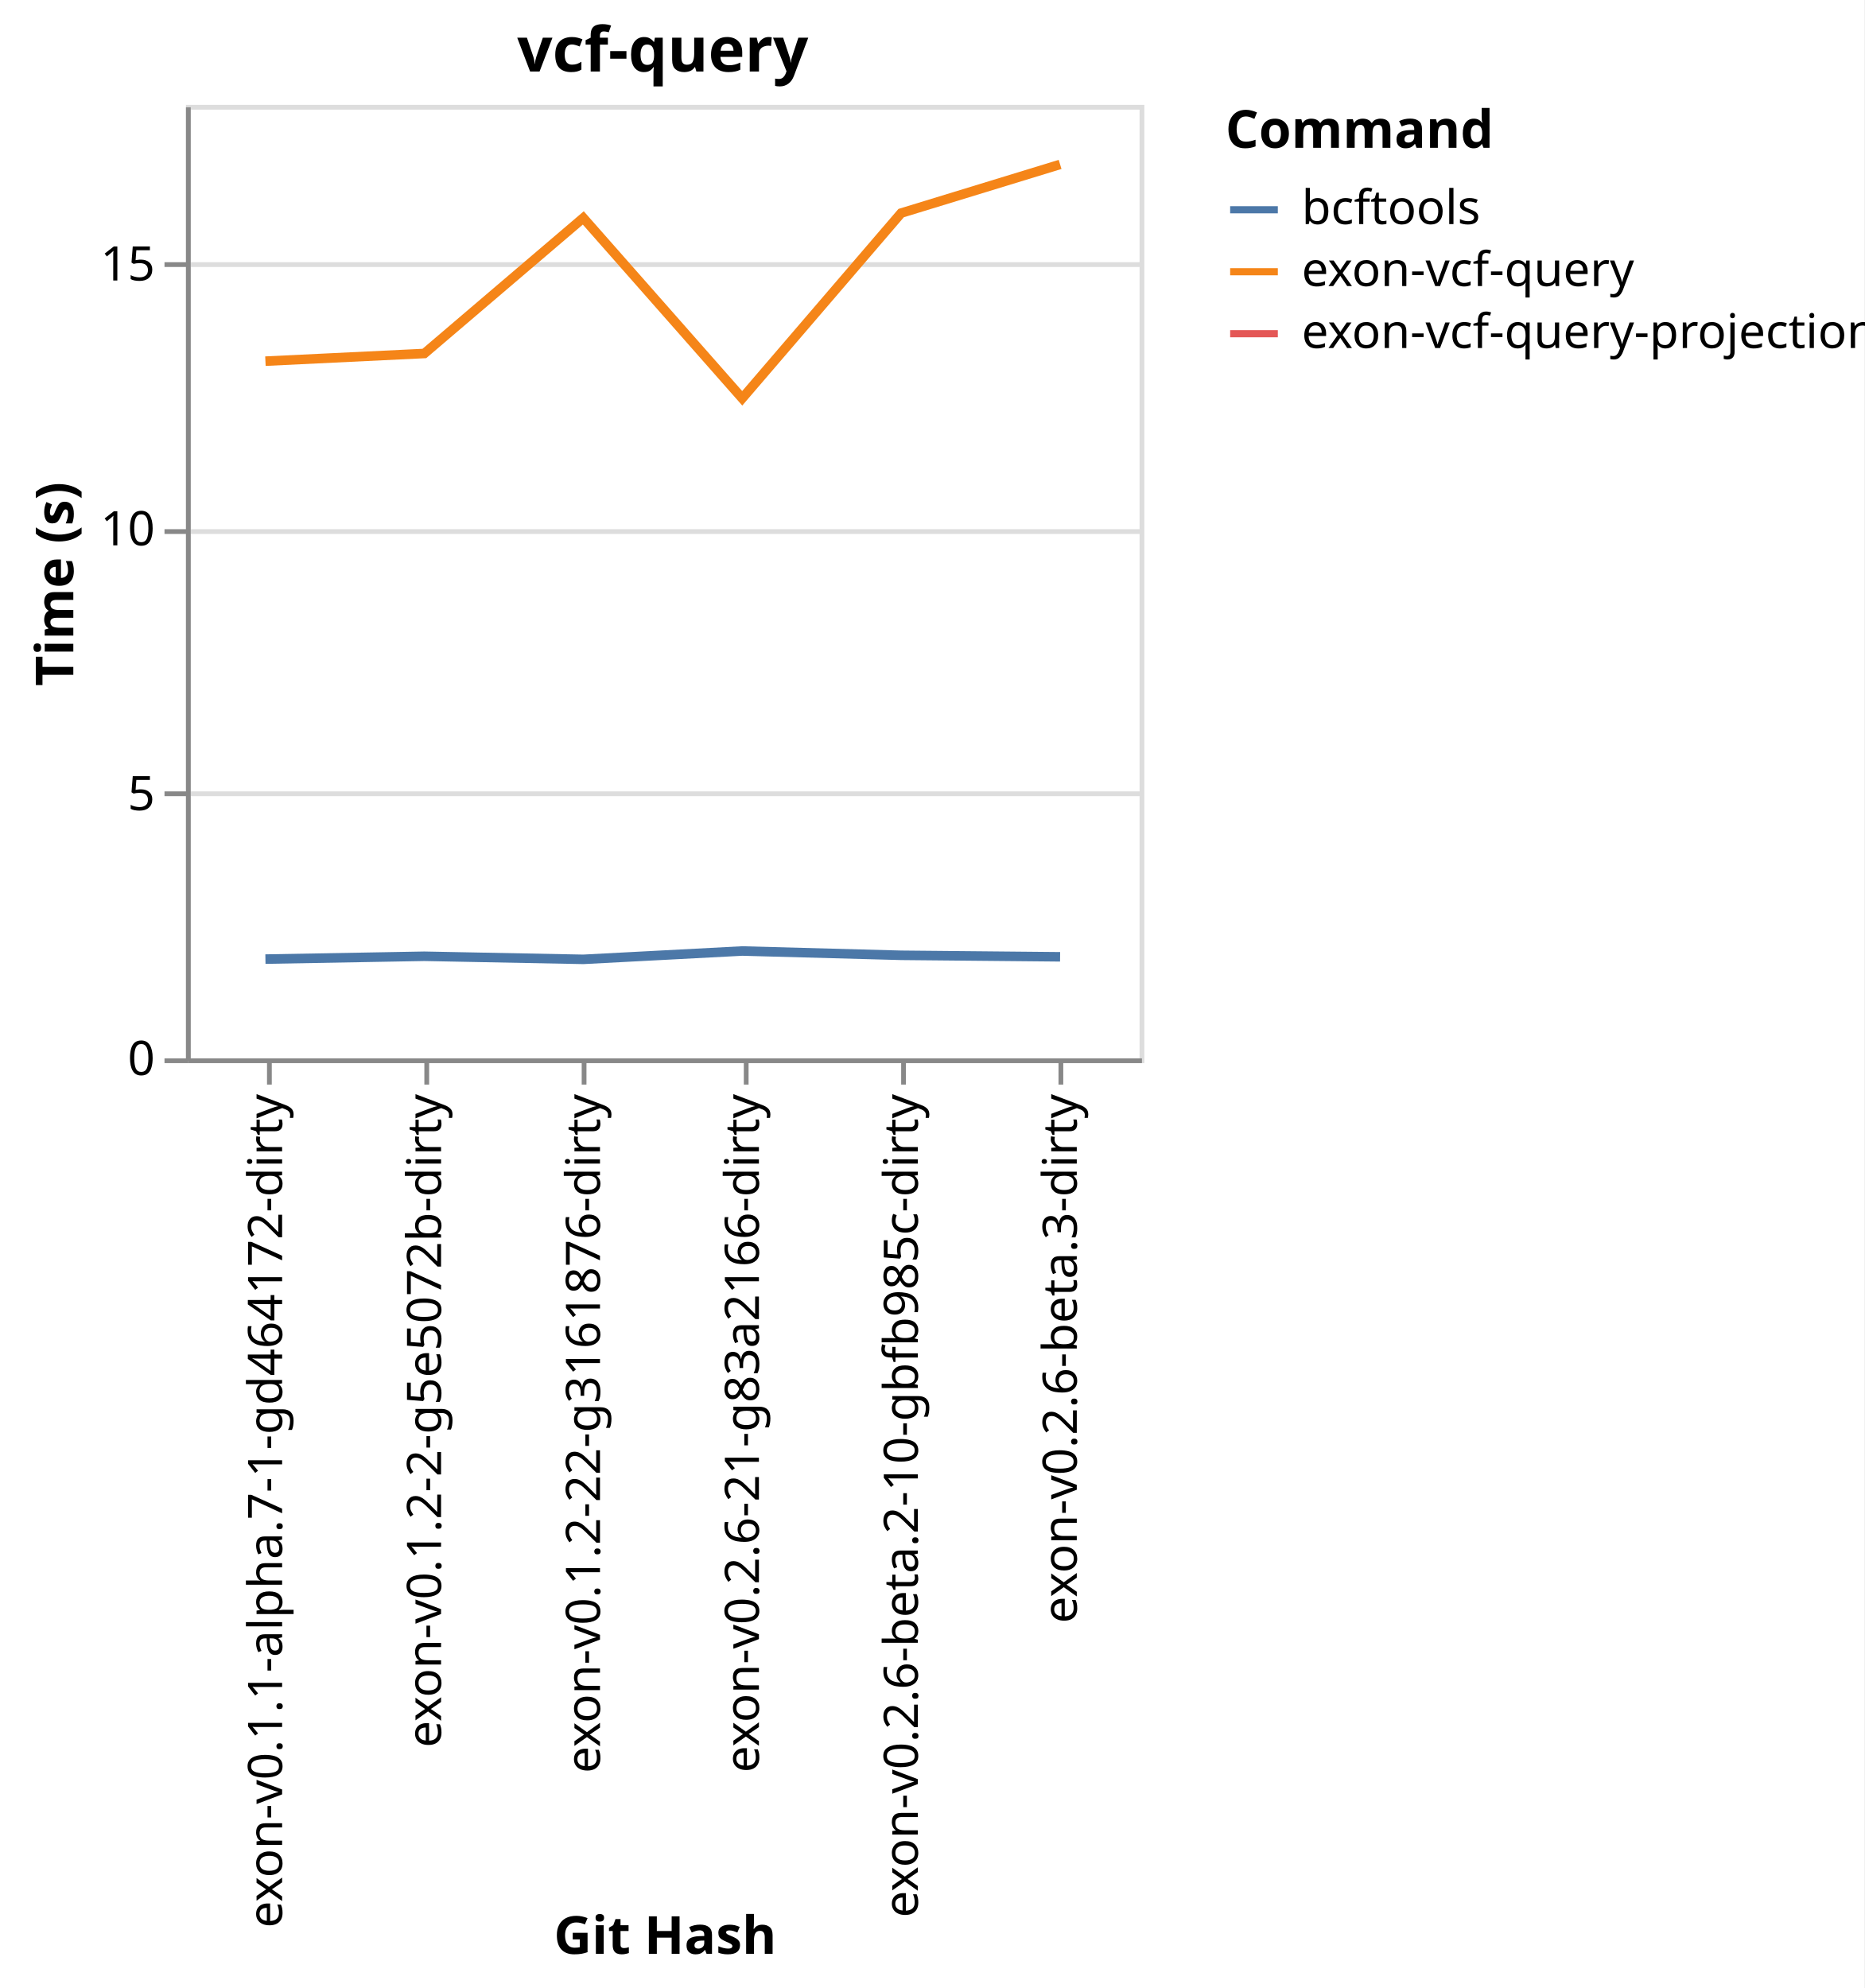
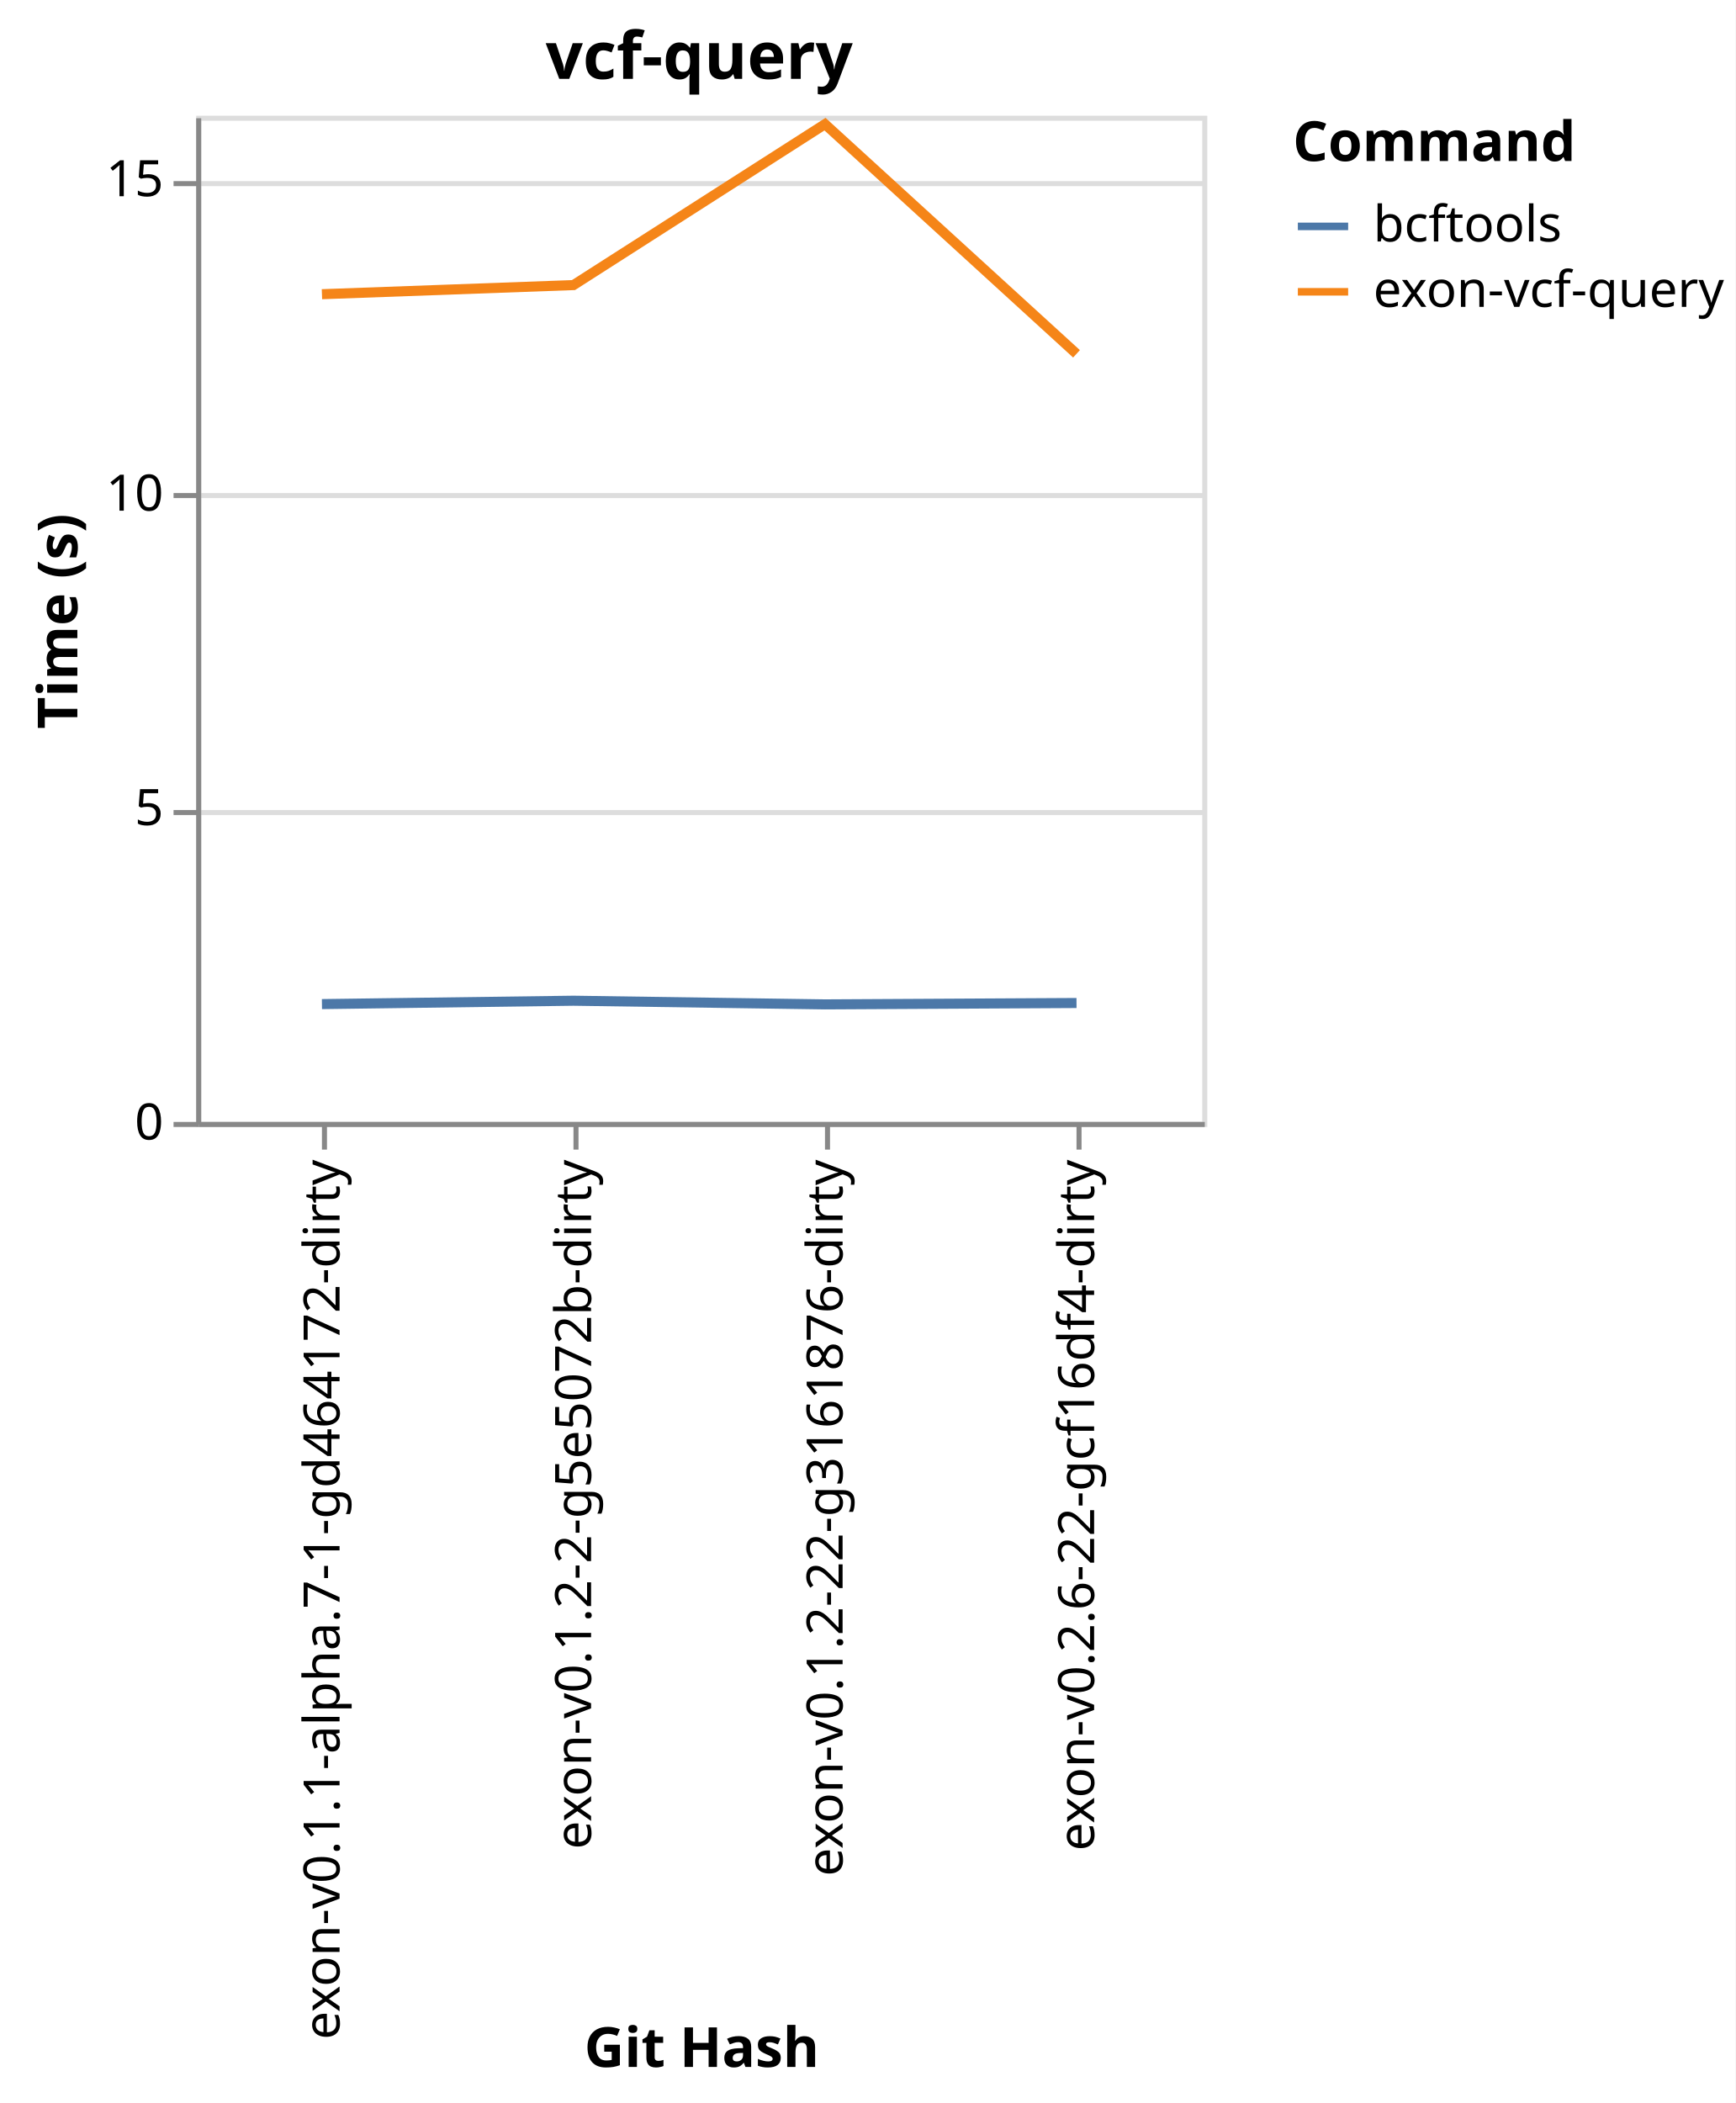
- <svg xmlns="http://www.w3.org/2000/svg" version="1.1" class="marks" width="391" height="417" viewBox="0 0 391 417">
-   <rect width="391" height="417" fill="white" />
-   <g fill="none" stroke-miterlimit="10" transform="translate(39,22)">
+ <svg xmlns="http://www.w3.org/2000/svg" version="1.1" class="marks" width="345" height="418" viewBox="0 0 345 418">
+   <rect width="345" height="418" fill="white" />
+   <g fill="none" stroke-miterlimit="10" transform="translate(39,23)">
    <g class="mark-group role-frame root" role="graphics-object" aria-roledescription="group mark container">
      <g transform="translate(0,0)">
        <path class="background" aria-hidden="true" d="M0.5,0.5h200v200h-200Z" stroke="#ddd" />
        <g>
          <g class="mark-group role-axis" aria-hidden="true">
            <g transform="translate(0.5,0.5)">
              <path class="background" aria-hidden="true" d="M0,0h0v0h0Z" pointer-events="none" />
              <g>
                <g class="mark-rule role-axis-grid" pointer-events="none">
                  <line transform="translate(0,200)" x2="200" y2="0" stroke="#ddd" stroke-width="1" opacity="1" />
-                   <line transform="translate(0,144)" x2="200" y2="0" stroke="#ddd" stroke-width="1" opacity="1" />
-                   <line transform="translate(0,89)" x2="200" y2="0" stroke="#ddd" stroke-width="1" opacity="1" />
-                   <line transform="translate(0,33)" x2="200" y2="0" stroke="#ddd" stroke-width="1" opacity="1" />
+                   <line transform="translate(0,138)" x2="200" y2="0" stroke="#ddd" stroke-width="1" opacity="1" />
+                   <line transform="translate(0,75)" x2="200" y2="0" stroke="#ddd" stroke-width="1" opacity="1" />
+                   <line transform="translate(0,13)" x2="200" y2="0" stroke="#ddd" stroke-width="1" opacity="1" />
                </g>
              </g>
              <path class="foreground" aria-hidden="true" d="" pointer-events="none" display="none" />
            </g>
          </g>
-           <g class="mark-group role-axis" role="graphics-symbol" aria-roledescription="axis" aria-label="X-axis titled 'Git Hash' for a discrete scale with 6 values: exon-v0.1.1-alpha.7-1-gd464172-dirty, exon-v0.1.2-2-g5e5072b-dirty, exon-v0.1.2-22-g3161876-dirty, exon-v0.2.6-21-g83a2166-dirty, exon-v0.2.6-beta.2-10-gbfb985c-dirty, exon-v0.2.6-beta.3-dirty">
+           <g class="mark-group role-axis" role="graphics-symbol" aria-roledescription="axis" aria-label="X-axis titled 'Git Hash' for a discrete scale with 4 values: exon-v0.1.1-alpha.7-1-gd464172-dirty, exon-v0.1.2-2-g5e5072b-dirty, exon-v0.1.2-22-g3161876-dirty, exon-v0.2.6-22-gcf16df4-dirty">
            <g transform="translate(0.5,200.5)">
              <path class="background" aria-hidden="true" d="M0,0h0v0h0Z" pointer-events="none" />
              <g>
                <g class="mark-rule role-axis-tick" pointer-events="none">
-                   <line transform="translate(17,0)" x2="0" y2="5" stroke="#888" stroke-width="1" opacity="1" />
-                   <line transform="translate(50,0)" x2="0" y2="5" stroke="#888" stroke-width="1" opacity="1" />
-                   <line transform="translate(83,0)" x2="0" y2="5" stroke="#888" stroke-width="1" opacity="1" />
-                   <line transform="translate(117,0)" x2="0" y2="5" stroke="#888" stroke-width="1" opacity="1" />
-                   <line transform="translate(150,0)" x2="0" y2="5" stroke="#888" stroke-width="1" opacity="1" />
-                   <line transform="translate(183,0)" x2="0" y2="5" stroke="#888" stroke-width="1" opacity="1" />
+                   <line transform="translate(25,0)" x2="0" y2="5" stroke="#888" stroke-width="1" opacity="1" />
+                   <line transform="translate(75,0)" x2="0" y2="5" stroke="#888" stroke-width="1" opacity="1" />
+                   <line transform="translate(125,0)" x2="0" y2="5" stroke="#888" stroke-width="1" opacity="1" />
+                   <line transform="translate(175,0)" x2="0" y2="5" stroke="#888" stroke-width="1" opacity="1" />
                </g>
                <g class="mark-text role-axis-label" pointer-events="none">
-                   <text text-anchor="end" transform="translate(16.66667,7) rotate(270) translate(0,3)" font-family="sans-serif" font-size="10px" fill="#000" opacity="1">exon-v0.1.1-alpha.7-1-gd464172-dirty</text>
-                   <text text-anchor="end" transform="translate(50,7) rotate(270) translate(0,3)" font-family="sans-serif" font-size="10px" fill="#000" opacity="1">exon-v0.1.2-2-g5e5072b-dirty</text>
-                   <text text-anchor="end" transform="translate(83.33333,7) rotate(270) translate(0,3)" font-family="sans-serif" font-size="10px" fill="#000" opacity="1">exon-v0.1.2-22-g3161876-dirty</text>
-                   <text text-anchor="end" transform="translate(116.6667,7) rotate(270) translate(0,3)" font-family="sans-serif" font-size="10px" fill="#000" opacity="1">exon-v0.2.6-21-g83a2166-dirty</text>
-                   <text text-anchor="end" transform="translate(150,7) rotate(270) translate(0,3)" font-family="sans-serif" font-size="10px" fill="#000" opacity="1">exon-v0.2.6-beta.2-10-gbfb985c-dirty</text>
-                   <text text-anchor="end" transform="translate(183.3333,7) rotate(270) translate(0,3)" font-family="sans-serif" font-size="10px" fill="#000" opacity="1">exon-v0.2.6-beta.3-dirty</text>
+                   <text text-anchor="end" transform="translate(25,7) rotate(270) translate(0,3)" font-family="sans-serif" font-size="10px" fill="#000" opacity="1">exon-v0.1.1-alpha.7-1-gd464172-dirty</text>
+                   <text text-anchor="end" transform="translate(75,7) rotate(270) translate(0,3)" font-family="sans-serif" font-size="10px" fill="#000" opacity="1">exon-v0.1.2-2-g5e5072b-dirty</text>
+                   <text text-anchor="end" transform="translate(125,7) rotate(270) translate(0,3)" font-family="sans-serif" font-size="10px" fill="#000" opacity="1">exon-v0.1.2-22-g3161876-dirty</text>
+                   <text text-anchor="end" transform="translate(175,7) rotate(270) translate(0,3)" font-family="sans-serif" font-size="10px" fill="#000" opacity="1">exon-v0.2.6-22-gcf16df4-dirty</text>
                </g>
                <g class="mark-rule role-axis-domain" pointer-events="none">
                  <line transform="translate(0,0)" x2="200" y2="0" stroke="#888" stroke-width="1" opacity="1" />
                </g>
                <g class="mark-text role-axis-title" pointer-events="none">
                  <text text-anchor="middle" transform="translate(100,187.3291)" font-family="sans-serif" font-size="11px" font-weight="bold" fill="#000" opacity="1">Git Hash</text>
                </g>
              </g>
              <path class="foreground" aria-hidden="true" d="" pointer-events="none" display="none" />
            </g>
          </g>
-           <g class="mark-group role-axis" role="graphics-symbol" aria-roledescription="axis" aria-label="Y-axis titled 'Time (s)' for a linear scale with values from 0 to 18">
+           <g class="mark-group role-axis" role="graphics-symbol" aria-roledescription="axis" aria-label="Y-axis titled 'Time (s)' for a linear scale with values from 0 to 16">
            <g transform="translate(0.5,0.5)">
              <path class="background" aria-hidden="true" d="M0,0h0v0h0Z" pointer-events="none" />
              <g>
                <g class="mark-rule role-axis-tick" pointer-events="none">
                  <line transform="translate(0,200)" x2="-5" y2="0" stroke="#888" stroke-width="1" opacity="1" />
-                   <line transform="translate(0,144)" x2="-5" y2="0" stroke="#888" stroke-width="1" opacity="1" />
-                   <line transform="translate(0,89)" x2="-5" y2="0" stroke="#888" stroke-width="1" opacity="1" />
-                   <line transform="translate(0,33)" x2="-5" y2="0" stroke="#888" stroke-width="1" opacity="1" />
+                   <line transform="translate(0,138)" x2="-5" y2="0" stroke="#888" stroke-width="1" opacity="1" />
+                   <line transform="translate(0,75)" x2="-5" y2="0" stroke="#888" stroke-width="1" opacity="1" />
+                   <line transform="translate(0,13)" x2="-5" y2="0" stroke="#888" stroke-width="1" opacity="1" />
                </g>
                <g class="mark-text role-axis-label" pointer-events="none">
                  <text text-anchor="end" transform="translate(-7,203)" font-family="sans-serif" font-size="10px" fill="#000" opacity="1">0</text>
-                   <text text-anchor="end" transform="translate(-7,147.4444)" font-family="sans-serif" font-size="10px" fill="#000" opacity="1">5</text>
-                   <text text-anchor="end" transform="translate(-7,91.88889)" font-family="sans-serif" font-size="10px" fill="#000" opacity="1">10</text>
-                   <text text-anchor="end" transform="translate(-7,36.33333)" font-family="sans-serif" font-size="10px" fill="#000" opacity="1">15</text>
+                   <text text-anchor="end" transform="translate(-7,140.5)" font-family="sans-serif" font-size="10px" fill="#000" opacity="1">5</text>
+                   <text text-anchor="end" transform="translate(-7,78)" font-family="sans-serif" font-size="10px" fill="#000" opacity="1">10</text>
+                   <text text-anchor="end" transform="translate(-7,15.5)" font-family="sans-serif" font-size="10px" fill="#000" opacity="1">15</text>
                </g>
                <g class="mark-rule role-axis-domain" pointer-events="none">
                  <line transform="translate(0,200)" x2="0" y2="-200" stroke="#888" stroke-width="1" opacity="1" />
                </g>
                <g class="mark-text role-axis-title" pointer-events="none">
                  <text text-anchor="middle" transform="translate(-22.12305,100) rotate(-90) translate(0,-2)" font-family="sans-serif" font-size="11px" font-weight="bold" fill="#000" opacity="1">Time (s)</text>
                </g>
              </g>
              <path class="foreground" aria-hidden="true" d="" pointer-events="none" display="none" />
            </g>
          </g>
          <g class="mark-group role-scope pathgroup" role="graphics-object" aria-roledescription="group mark container">
            <g transform="translate(0,0)">
              <path class="background" aria-hidden="true" d="M0,0h200v200h-200Z" />
              <g>
                <g class="mark-line role-mark marks" role="graphics-object" aria-roledescription="line mark container">
-                   <path aria-label="Git Hash: exon-v0.1.1-alpha.7-1-gd464172-dirty; Time (s): 1.87383299238; Command: bcftools" role="graphics-symbol" aria-roledescription="line mark" d="M16.667,179.18L50,178.584L83.333,179.231L116.667,177.481L150,178.383L183.333,178.698" stroke="#4c78a8" stroke-width="2" />
+                   <path aria-label="Git Hash: exon-v0.1.1-alpha.7-1-gd464172-dirty; Time (s): 1.87383299238; Command: bcftools" role="graphics-symbol" aria-roledescription="line mark" d="M25,176.577L75,175.907L125,176.635L175,176.361" stroke="#4c78a8" stroke-width="2" />
                </g>
              </g>
              <path class="foreground" aria-hidden="true" d="" display="none" />
            </g>
            <g transform="translate(0,0)">
              <path class="background" aria-hidden="true" d="M0,0h200v200h-200Z" />
              <g>
                <g class="mark-line role-mark marks" role="graphics-object" aria-roledescription="line mark container">
-                   <path aria-label="Git Hash: exon-v0.1.1-alpha.7-1-gd464172-dirty; Time (s): 13.1619048469; Command: exon-vcf-query" role="graphics-symbol" aria-roledescription="line mark" d="M16.667,53.757L50,52.146L83.333,23.712L116.667,61.546L150,22.696L183.333,12.488" stroke="#f58518" stroke-width="2" />
-                 </g>
-               </g>
-               <path class="foreground" aria-hidden="true" d="" display="none" />
-             </g>
-             <g transform="translate(0,0)">
-               <path class="background" aria-hidden="true" d="M0,0h200v200h-200Z" />
-               <g>
-                 <g class="mark-line role-mark marks" role="graphics-object" aria-roledescription="line mark container">
-                   <path aria-label="Git Hash: exon-v0.2.6-21-g83a2166-dirty; Time (s): 12.21773082; Command: exon-vcf-query-projection" role="graphics-symbol" aria-roledescription="line mark" d="M116.667,64.247Z" stroke="#e45756" stroke-width="2" />
+                   <path aria-label="Git Hash: exon-v0.1.1-alpha.7-1-gd464172-dirty; Time (s): 13.1619048469; Command: exon-vcf-query" role="graphics-symbol" aria-roledescription="line mark" d="M25,35.476L75,33.664L125,1.676L175,47.326" stroke="#f58518" stroke-width="2" />
                </g>
              </g>
              <path class="foreground" aria-hidden="true" d="" display="none" />
            </g>
          </g>
-           <g class="mark-group role-legend" role="graphics-symbol" aria-roledescription="legend" aria-label="Symbol legend titled 'Command' for stroke color with 3 values: bcftools, exon-vcf-query, exon-vcf-query-projection">
+           <g class="mark-group role-legend" role="graphics-symbol" aria-roledescription="legend" aria-label="Symbol legend titled 'Command' for stroke color with 2 values: bcftools, exon-vcf-query">
            <g transform="translate(218,0)">
-               <path class="background" aria-hidden="true" d="M0,0h129v53h-129Z" pointer-events="none" />
+               <path class="background" aria-hidden="true" d="M0,0h83v40h-83Z" pointer-events="none" />
              <g>
                <g class="mark-group role-legend-entry">
                  <g transform="translate(0,16)">
                    <path class="background" aria-hidden="true" d="M0,0h0v0h0Z" pointer-events="none" />
                    <g>
                      <g class="mark-group role-scope" role="graphics-object" aria-roledescription="group mark container">
                        <g transform="translate(0,0)">
-                           <path class="background" aria-hidden="true" d="M0,0h128.827v11h-128.827Z" pointer-events="none" opacity="1" />
+                           <path class="background" aria-hidden="true" d="M0,0h82.138v11h-82.138Z" pointer-events="none" opacity="1" />
                          <g>
                            <g class="mark-symbol role-legend-symbol" pointer-events="none">
                              <path transform="translate(6,6)" d="M-5,0L5,0" stroke="#4c78a8" stroke-width="1.5" opacity="1" />
                            </g>
                            <g class="mark-text role-legend-label" pointer-events="none">
                              <text text-anchor="start" transform="translate(16,9)" font-family="sans-serif" font-size="10px" fill="#000" opacity="1">bcftools</text>
                            </g>
                          </g>
                          <path class="foreground" aria-hidden="true" d="" pointer-events="none" display="none" />
                        </g>
                        <g transform="translate(0,13)">
-                           <path class="background" aria-hidden="true" d="M0,0h128.827v11h-128.827Z" pointer-events="none" opacity="1" />
+                           <path class="background" aria-hidden="true" d="M0,0h82.138v11h-82.138Z" pointer-events="none" opacity="1" />
                          <g>
                            <g class="mark-symbol role-legend-symbol" pointer-events="none">
                              <path transform="translate(6,6)" d="M-5,0L5,0" stroke="#f58518" stroke-width="1.5" opacity="1" />
                            </g>
                            <g class="mark-text role-legend-label" pointer-events="none">
                              <text text-anchor="start" transform="translate(16,9)" font-family="sans-serif" font-size="10px" fill="#000" opacity="1">exon-vcf-query</text>
-                             </g>
-                           </g>
-                           <path class="foreground" aria-hidden="true" d="" pointer-events="none" display="none" />
-                         </g>
-                         <g transform="translate(0,26)">
-                           <path class="background" aria-hidden="true" d="M0,0h128.827v11h-128.827Z" pointer-events="none" opacity="1" />
-                           <g>
-                             <g class="mark-symbol role-legend-symbol" pointer-events="none">
-                               <path transform="translate(6,6)" d="M-5,0L5,0" stroke="#e45756" stroke-width="1.5" opacity="1" />
-                             </g>
-                             <g class="mark-text role-legend-label" pointer-events="none">
-                               <text text-anchor="start" transform="translate(16,9)" font-family="sans-serif" font-size="10px" fill="#000" opacity="1">exon-vcf-query-projection</text>
                            </g>
                          </g>
                          <path class="foreground" aria-hidden="true" d="" pointer-events="none" display="none" />
                        </g>
                      </g>
                    </g>
                    <path class="foreground" aria-hidden="true" d="" pointer-events="none" display="none" />
                  </g>
                </g>
                <g class="mark-text role-legend-title" pointer-events="none">
                  <text text-anchor="start" transform="translate(0,9)" font-family="sans-serif" font-size="11px" font-weight="bold" fill="#000" opacity="1">Command</text>
                </g>
              </g>
              <path class="foreground" aria-hidden="true" d="" pointer-events="none" display="none" />
            </g>
          </g>
          <g class="mark-group role-title">
-             <g transform="translate(100,-17)">
+             <g transform="translate(100,-17.32433)">
              <path class="background" aria-hidden="true" d="M0,0h0v0h0Z" pointer-events="none" />
              <g>
                <g class="mark-text role-title-text" role="graphics-symbol" aria-roledescription="title" aria-label="Title text 'vcf-query'" pointer-events="none">
                  <text text-anchor="middle" transform="translate(0,10)" font-family="sans-serif" font-size="13px" font-weight="bold" fill="#000" opacity="1">vcf-query</text>
                </g>
              </g>
              <path class="foreground" aria-hidden="true" d="" pointer-events="none" display="none" />
            </g>
          </g>
        </g>
        <path class="foreground" aria-hidden="true" d="" display="none" />
      </g>
    </g>
  </g>
</svg>
